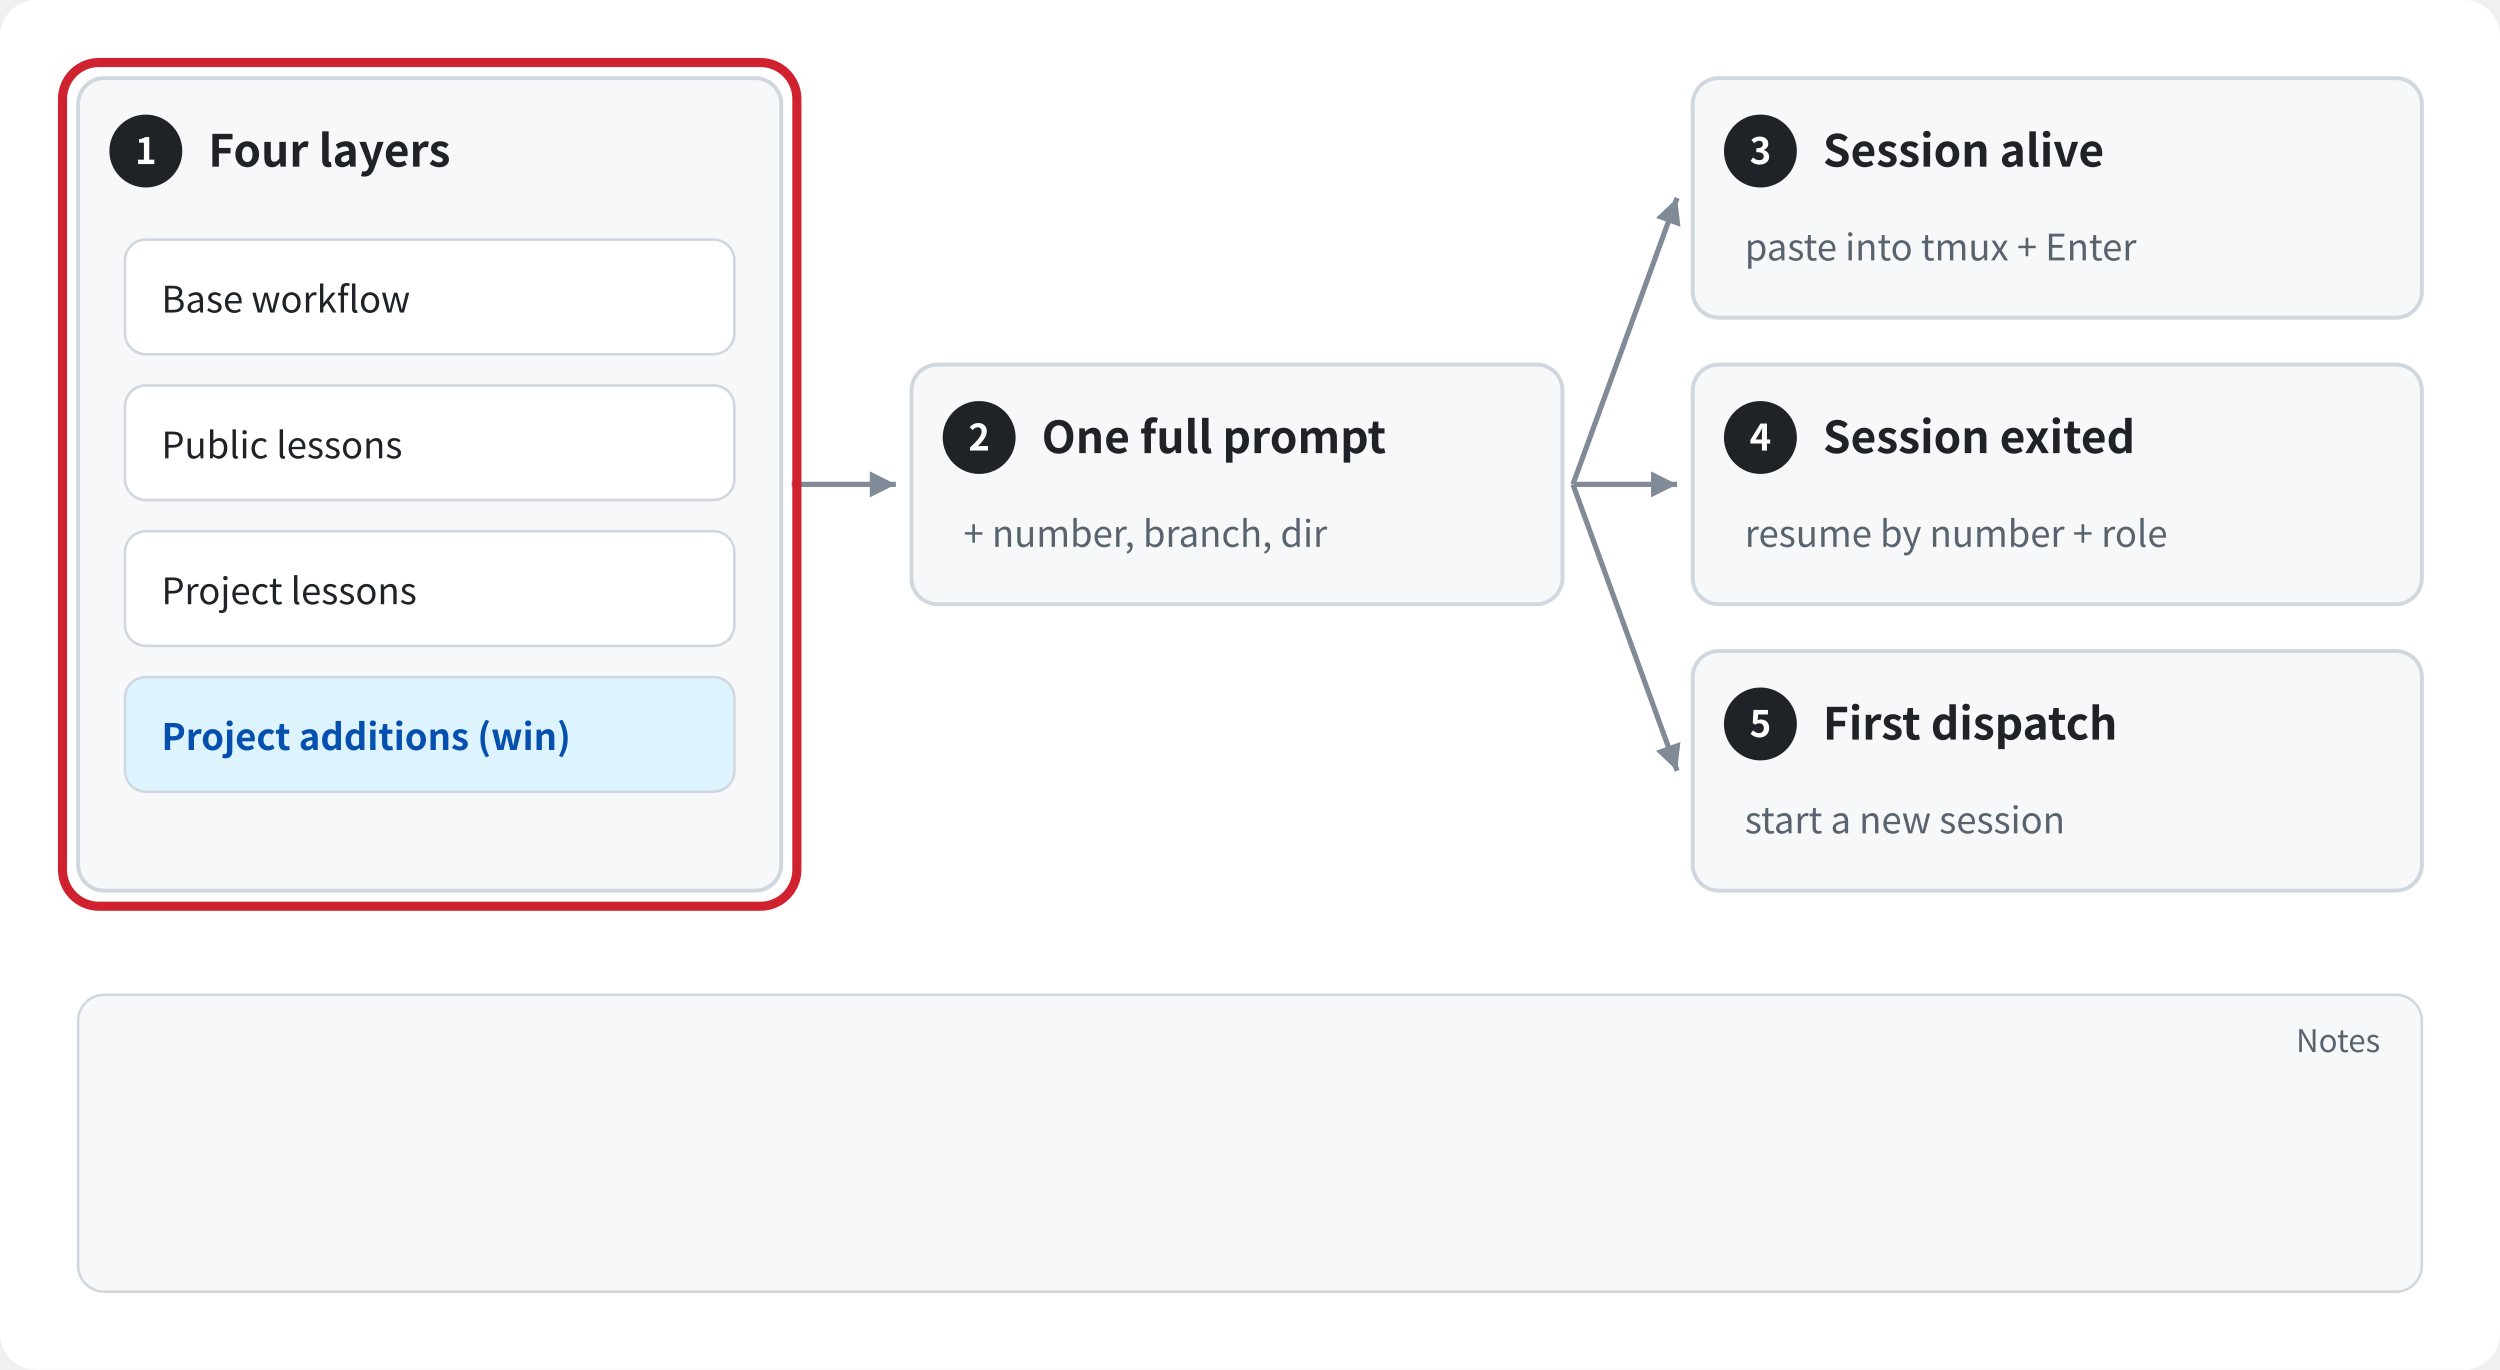
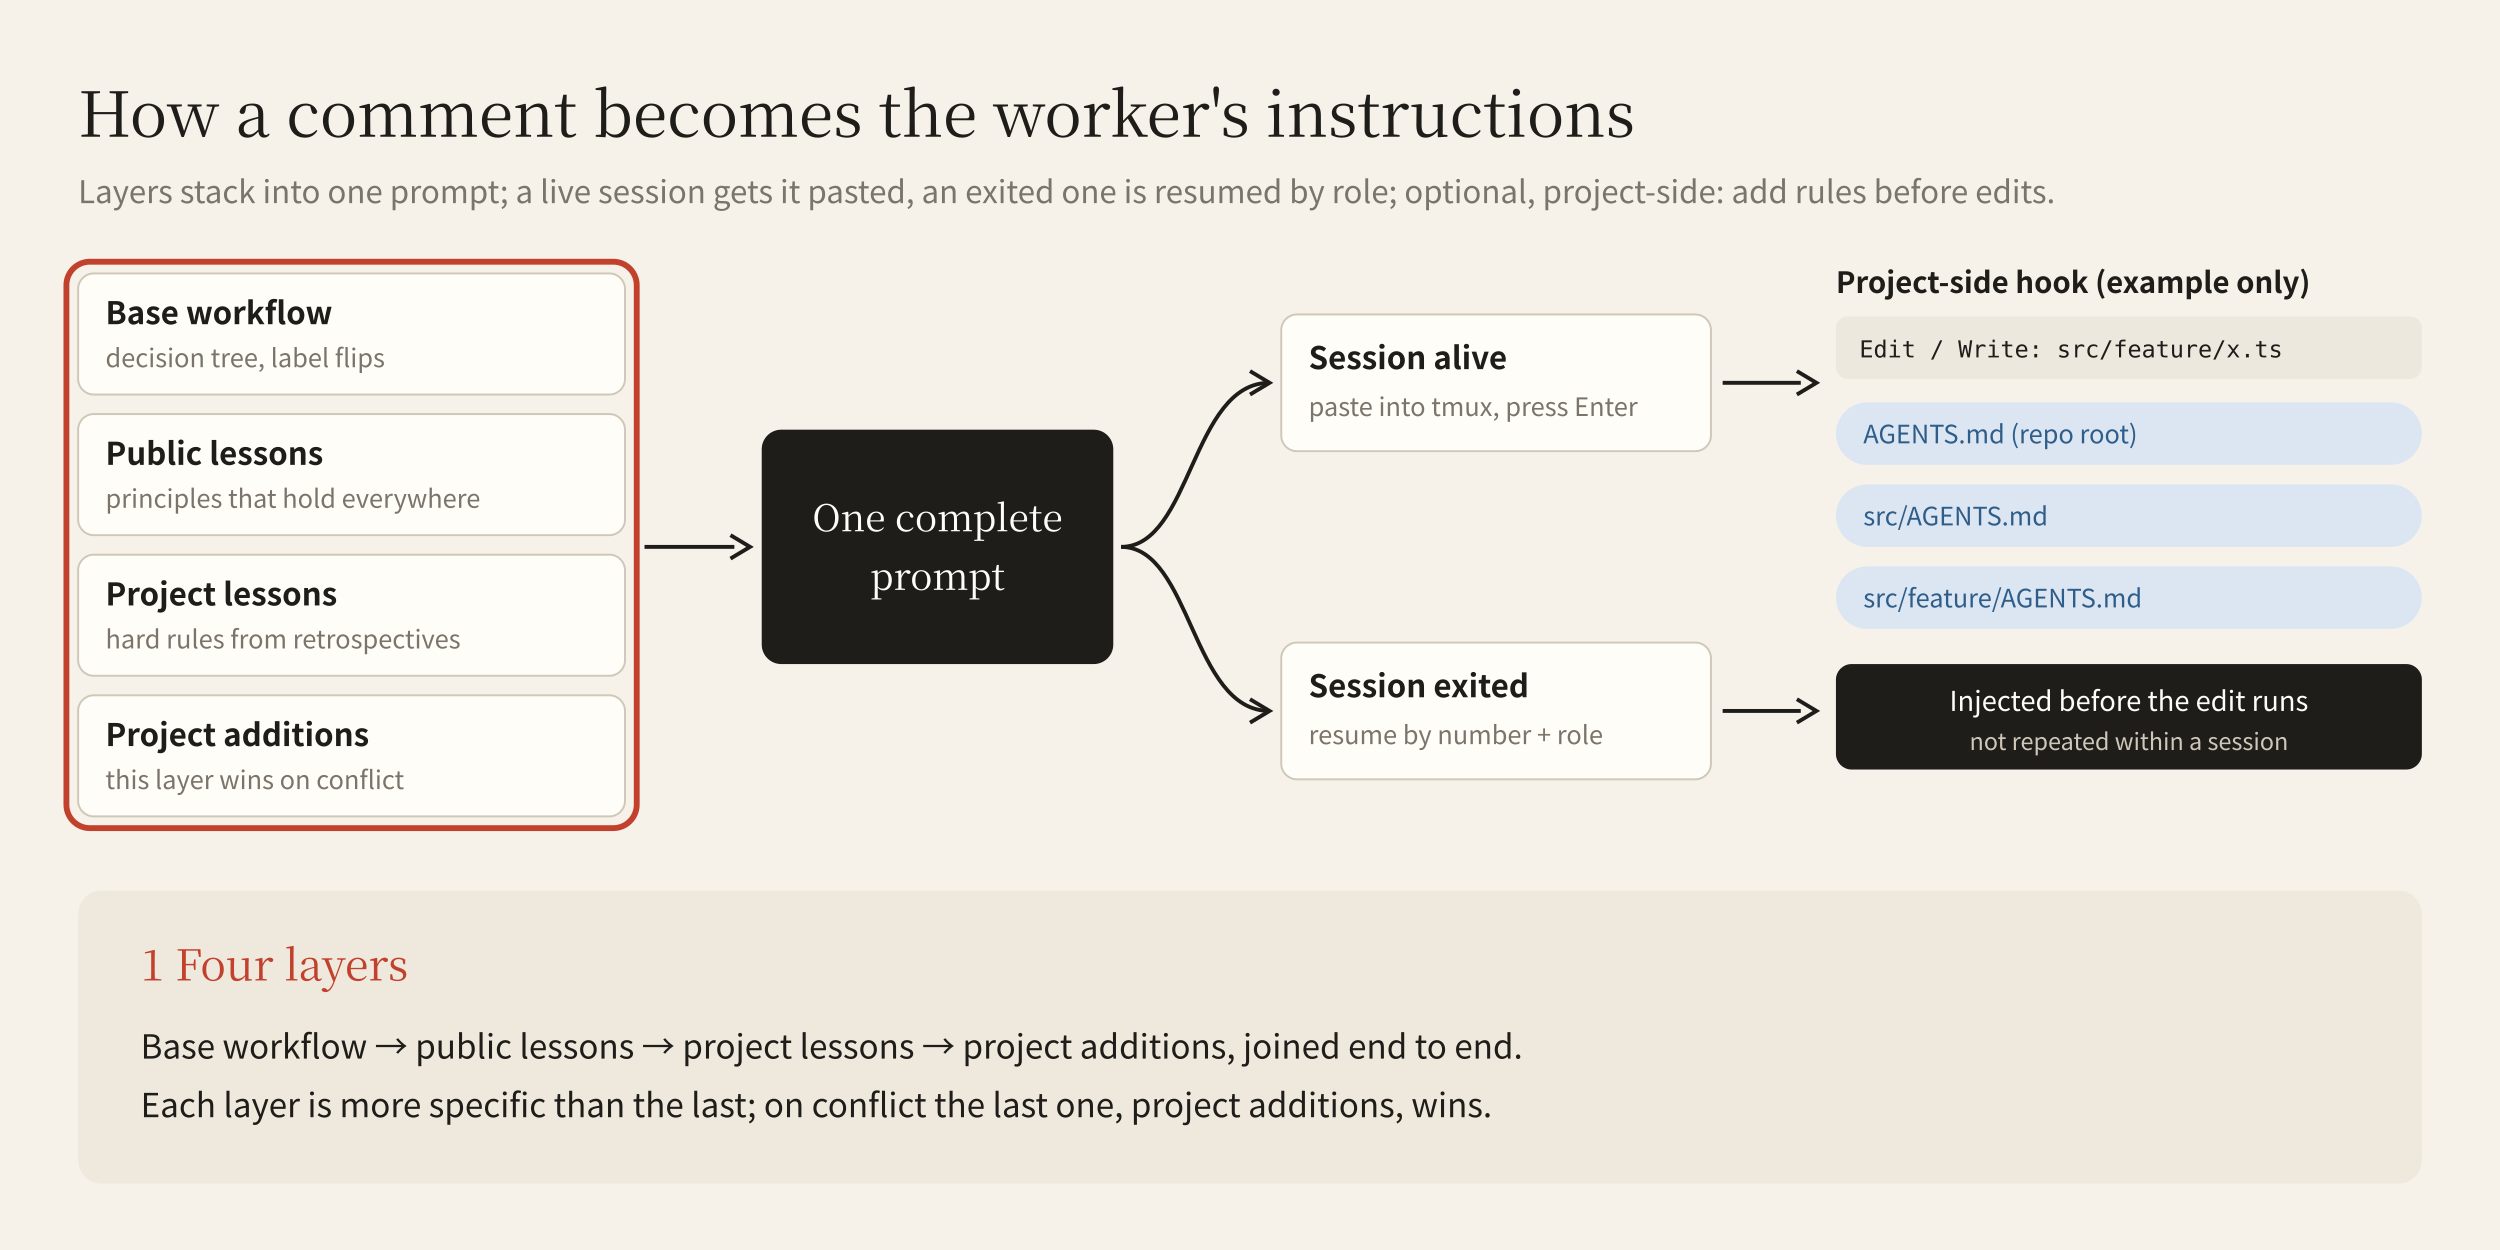
- <svg xmlns="http://www.w3.org/2000/svg" width="960" height="526" viewBox="0 0 960 526" role="img">
-   <style>text{font-family:-apple-system, BlinkMacSystemFont, "Segoe UI", "PingFang SC", "Hiragino Sans GB", "Noto Sans CJK SC", "Microsoft YaHei", Helvetica, Arial, sans-serif} text.m{font-family:ui-monospace, SFMono-Regular, Menlo, Consolas, monospace}</style>
-   <rect x="0" y="0" width="960" height="526" rx="14" fill="#ffffff" />
-   <line x1="304" y1="186.0" x2="344" y2="186.0" stroke="#818b98" stroke-width="2" />
-   <polygon points="344,186 334.0,191.0 334.0,181.0" fill="#818b98" />
-   <line x1="604" y1="186.0" x2="644" y2="76.0" stroke="#818b98" stroke-width="2" />
-   <polygon points="644,76 645.3,87.1 635.9,83.7" fill="#818b98" />
-   <line x1="604" y1="186.0" x2="644" y2="186.0" stroke="#818b98" stroke-width="2" />
-   <polygon points="644,186 634.0,191.0 634.0,181.0" fill="#818b98" />
-   <line x1="604" y1="186.0" x2="644" y2="296.0" stroke="#818b98" stroke-width="2" />
-   <polygon points="644,296 635.9,288.3 645.3,284.9" fill="#818b98" />
-   <g class="card">
-     <rect x="30" y="30" width="270" height="312" rx="10" fill="#f6f8fa" stroke="#d0d7de" stroke-width="1.5" />
-     <circle cx="56" cy="58" r="14" fill="#1f2328" />
-     <text x="56" y="63" font-size="14" font-weight="bold" fill="#ffffff" text-anchor="middle">1</text>
-     <text x="80" y="64" font-size="17" font-weight="bold" fill="#1f2328" text-anchor="start">Four layers</text>
-     <rect x="48" y="92" width="234" height="44" rx="8" fill="#ffffff" stroke="#d0d7de" stroke-width="1" />
-     <text x="62" y="120" font-size="14" font-weight="normal" fill="#1f2328" text-anchor="start">Base workflow</text>
-     <rect x="48" y="148" width="234" height="44" rx="8" fill="#ffffff" stroke="#d0d7de" stroke-width="1" />
-     <text x="62" y="176" font-size="14" font-weight="normal" fill="#1f2328" text-anchor="start">Public lessons</text>
-     <rect x="48" y="204" width="234" height="44" rx="8" fill="#ffffff" stroke="#d0d7de" stroke-width="1" />
-     <text x="62" y="232" font-size="14" font-weight="normal" fill="#1f2328" text-anchor="start">Project lessons</text>
-     <rect x="48" y="260" width="234" height="44" rx="8" fill="#ddf4ff" stroke="#d0d7de" stroke-width="1" />
-     <text x="62" y="288" font-size="14" font-weight="bold" fill="#0550ae" text-anchor="start">Project additions (win)</text>
+ <svg xmlns="http://www.w3.org/2000/svg" viewBox="0 0 1280 640" width="1280" height="640" role="img">
+   <rect width="1280" height="640" fill="#F6F2EA" />
+   <text x="40" y="70" font-family="Georgia, 'Noto Serif CJK SC', 'Songti SC', serif" font-size="32" font-weight="400" fill="#1F1D1A" text-anchor="start">How a comment becomes the worker's instructions</text>
+   <text x="40" y="104" font-family="system-ui, 'PingFang SC', 'Noto Sans CJK SC', sans-serif" font-size="16" font-weight="400" fill="#7A746A" text-anchor="start">Layers stack into one prompt; a live session gets it pasted, an exited one is resumed by role; optional, project-side: add rules before edits.</text>
+   <g class="card s1" transform="translate(40 140)">
+     <rect width="280" height="62" rx="8" fill="#FFFDF8" stroke="#CFC7B8" />
+     <text x="14" y="26" font-family="system-ui, 'PingFang SC', 'Noto Sans CJK SC', sans-serif" font-size="16" font-weight="600" fill="#1F1D1A" text-anchor="start">Base workflow</text>
+     <text x="14" y="48" font-family="system-ui, 'PingFang SC', 'Noto Sans CJK SC', sans-serif" font-size="13" font-weight="400" fill="#7A746A" text-anchor="start">decision tree, label flips</text>
  </g>
-   <g class="card">
-     <rect x="350" y="140" width="250" height="92" rx="10" fill="#f6f8fa" stroke="#d0d7de" stroke-width="1.5" />
-     <circle cx="376" cy="168" r="14" fill="#1f2328" />
-     <text x="376" y="173" font-size="14" font-weight="bold" fill="#ffffff" text-anchor="middle">2</text>
-     <text x="400" y="174" font-size="17" font-weight="bold" fill="#1f2328" text-anchor="start">One full prompt</text>
-     <text x="370" y="210" font-size="14" font-weight="normal" fill="#59636e" text-anchor="start">+ number, branch, dir</text>
+   <g class="card s1" transform="translate(40 212)">
+     <rect width="280" height="62" rx="8" fill="#FFFDF8" stroke="#CFC7B8" />
+     <text x="14" y="26" font-family="system-ui, 'PingFang SC', 'Noto Sans CJK SC', sans-serif" font-size="16" font-weight="600" fill="#1F1D1A" text-anchor="start">Public lessons</text>
+     <text x="14" y="48" font-family="system-ui, 'PingFang SC', 'Noto Sans CJK SC', sans-serif" font-size="13" font-weight="400" fill="#7A746A" text-anchor="start">principles that hold everywhere</text>
  </g>
-   <g class="card">
-     <rect x="650" y="30" width="280" height="92" rx="10" fill="#f6f8fa" stroke="#d0d7de" stroke-width="1.5" />
-     <circle cx="676" cy="58" r="14" fill="#1f2328" />
-     <text x="676" y="63" font-size="14" font-weight="bold" fill="#ffffff" text-anchor="middle">3</text>
-     <text x="700" y="64" font-size="17" font-weight="bold" fill="#1f2328" text-anchor="start">Session alive</text>
-     <text x="670" y="100" font-size="14" font-weight="normal" fill="#59636e" text-anchor="start">paste into tmux + Enter</text>
+   <g class="card s1" transform="translate(40 284)">
+     <rect width="280" height="62" rx="8" fill="#FFFDF8" stroke="#CFC7B8" />
+     <text x="14" y="26" font-family="system-ui, 'PingFang SC', 'Noto Sans CJK SC', sans-serif" font-size="16" font-weight="600" fill="#1F1D1A" text-anchor="start">Project lessons</text>
+     <text x="14" y="48" font-family="system-ui, 'PingFang SC', 'Noto Sans CJK SC', sans-serif" font-size="13" font-weight="400" fill="#7A746A" text-anchor="start">hard rules from retrospectives</text>
  </g>
-   <g class="card">
-     <rect x="650" y="140" width="280" height="92" rx="10" fill="#f6f8fa" stroke="#d0d7de" stroke-width="1.5" />
-     <circle cx="676" cy="168" r="14" fill="#1f2328" />
-     <text x="676" y="173" font-size="14" font-weight="bold" fill="#ffffff" text-anchor="middle">4</text>
-     <text x="700" y="174" font-size="17" font-weight="bold" fill="#1f2328" text-anchor="start">Session exited</text>
-     <text x="670" y="210" font-size="14" font-weight="normal" fill="#59636e" text-anchor="start">resume by number + role</text>
+   <g class="card s1" transform="translate(40 356)">
+     <rect width="280" height="62" rx="8" fill="#FFFDF8" stroke="#CFC7B8" />
+     <text x="14" y="26" font-family="system-ui, 'PingFang SC', 'Noto Sans CJK SC', sans-serif" font-size="16" font-weight="600" fill="#1F1D1A" text-anchor="start">Project additions</text>
+     <text x="14" y="48" font-family="system-ui, 'PingFang SC', 'Noto Sans CJK SC', sans-serif" font-size="13" font-weight="400" fill="#7A746A" text-anchor="start">this layer wins on conflict</text>
  </g>
-   <g class="card">
-     <rect x="650" y="250" width="280" height="92" rx="10" fill="#f6f8fa" stroke="#d0d7de" stroke-width="1.5" />
-     <circle cx="676" cy="278" r="14" fill="#1f2328" />
-     <text x="676" y="283" font-size="14" font-weight="bold" fill="#ffffff" text-anchor="middle">5</text>
-     <text x="700" y="284" font-size="17" font-weight="bold" fill="#1f2328" text-anchor="start">First dispatch</text>
-     <text x="670" y="320" font-size="14" font-weight="normal" fill="#59636e" text-anchor="start">start a new session</text>
+   <line x1="330" y1="280" x2="376" y2="280" stroke="#1F1D1A" stroke-width="2" />
+   <path d="M374,286 L384,280 L374,274" fill="none" stroke="#1F1D1A" stroke-width="2" />
+   <g class="card s2" transform="translate(390 220)">
+     <rect width="180" height="120" rx="10" fill="#1F1D1A" />
+     <text x="90" y="52" font-family="Georgia, 'Noto Serif CJK SC', 'Songti SC', serif" font-size="19" font-weight="400" fill="#FFFDF8" text-anchor="middle">One complete</text>
+     <text x="90" y="82" font-family="Georgia, 'Noto Serif CJK SC', 'Songti SC', serif" font-size="19" font-weight="400" fill="#FFFDF8" text-anchor="middle">prompt</text>
  </g>
-   <rect x="30" y="382" width="900" height="114" rx="10" fill="#f6f8fa" stroke="#d0d7de" stroke-width="1" />
-   <text x="914" y="404" font-size="12" font-weight="normal" fill="#59636e" text-anchor="end">Notes</text>
-   <g class="cap" opacity="0">
-     <animate attributeName="opacity" dur="17.5s" repeatCount="indefinite" calcMode="discrete" keyTimes="0;0.014;0.186" values="0;1;0" />
-     <text x="54" y="416" font-size="16" font-weight="bold" fill="#1f2328" text-anchor="start">1. Four layers</text>
-     <text x="54" y="442" font-size="15" font-weight="normal" fill="#1f2328" text-anchor="start">Stacked in order: the base workflow and public lessons shipped with cavil-loop,</text>
-     <text x="54" y="466" font-size="15" font-weight="normal" fill="#1f2328" text-anchor="start">then the project's own lessons and additions. The last layer wins on conflict.</text>
+   <path d="M574,280 C610,280 610,196 650,196" fill="none" stroke="#1F1D1A" stroke-width="2" />
+   <path d="M640,190 L650,196 L640,202" fill="none" stroke="#1F1D1A" stroke-width="2" />
+   <path d="M574,280 C610,280 610,364 650,364" fill="none" stroke="#1F1D1A" stroke-width="2" />
+   <path d="M640,358 L650,364 L640,370" fill="none" stroke="#1F1D1A" stroke-width="2" />
+   <g class="card s3" transform="translate(656 161)">
+     <rect width="220" height="70" rx="8" fill="#FFFDF8" stroke="#CFC7B8" />
+     <text x="14" y="28" font-family="system-ui, 'PingFang SC', 'Noto Sans CJK SC', sans-serif" font-size="16" font-weight="600" fill="#1F1D1A" text-anchor="start">Session alive</text>
+     <text x="14" y="52" font-family="system-ui, 'PingFang SC', 'Noto Sans CJK SC', sans-serif" font-size="13" font-weight="400" fill="#7A746A" text-anchor="start">paste into tmux, press Enter</text>
  </g>
-   <g class="cap" opacity="0">
-     <animate attributeName="opacity" dur="17.5s" repeatCount="indefinite" calcMode="discrete" keyTimes="0;0.214;0.386" values="0;1;0" />
-     <text x="54" y="416" font-size="16" font-weight="bold" fill="#1f2328" text-anchor="start">2. One full prompt</text>
-     <text x="54" y="442" font-size="15" font-weight="normal" fill="#1f2328" text-anchor="start">Joined into one prompt, then filled in with issue number, branch, worktree.</text>
-     <text x="54" y="466" font-size="15" font-weight="normal" fill="#1f2328" text-anchor="start">Comment text is not pasted in: the worker reads it from GitHub, as data only.</text>
+   <line x1="882" y1="196" x2="922" y2="196" stroke="#1F1D1A" stroke-width="2" />
+   <path d="M920,202 L930,196 L920,190" fill="none" stroke="#1F1D1A" stroke-width="2" />
+   <g class="card s4" transform="translate(656 329)">
+     <rect width="220" height="70" rx="8" fill="#FFFDF8" stroke="#CFC7B8" />
+     <text x="14" y="28" font-family="system-ui, 'PingFang SC', 'Noto Sans CJK SC', sans-serif" font-size="16" font-weight="600" fill="#1F1D1A" text-anchor="start">Session exited</text>
+     <text x="14" y="52" font-family="system-ui, 'PingFang SC', 'Noto Sans CJK SC', sans-serif" font-size="13" font-weight="400" fill="#7A746A" text-anchor="start">resume by number + role</text>
  </g>
-   <g class="cap" opacity="0">
-     <animate attributeName="opacity" dur="17.5s" repeatCount="indefinite" calcMode="discrete" keyTimes="0;0.414;0.586" values="0;1;0" />
-     <text x="54" y="416" font-size="16" font-weight="bold" fill="#1f2328" text-anchor="start">3. Session alive</text>
-     <text x="54" y="442" font-size="15" font-weight="normal" fill="#1f2328" text-anchor="start">The worker's tmux session is still up: paste the prompt and press Enter,</text>
-     <text x="54" y="466" font-size="15" font-weight="normal" fill="#1f2328" text-anchor="start">keeping the context. A review dispatch never lands in the coding session.</text>
+   <line x1="882" y1="364" x2="922" y2="364" stroke="#1F1D1A" stroke-width="2" />
+   <path d="M920,370 L930,364 L920,358" fill="none" stroke="#1F1D1A" stroke-width="2" />
+   <text x="940" y="150" font-family="system-ui, 'PingFang SC', 'Noto Sans CJK SC', sans-serif" font-size="15" font-weight="600" fill="#1F1D1A" text-anchor="start">Project-side hook (example only)</text>
+   <g class="card s5" transform="translate(940 162)">
+     <rect width="300" height="32" rx="6" fill="#EDE8DE" />
+     <text x="12" y="21" font-family="ui-monospace, Menlo, monospace" font-size="12" font-weight="400" fill="#1F1D1A" text-anchor="start">Edit / Write: src/feature/x.ts</text>
  </g>
-   <g class="cap" opacity="0">
-     <animate attributeName="opacity" dur="17.5s" repeatCount="indefinite" calcMode="discrete" keyTimes="0;0.614;0.786" values="0;1;0" />
-     <text x="54" y="416" font-size="16" font-weight="bold" fill="#1f2328" text-anchor="start">4. Session exited</text>
-     <text x="54" y="442" font-size="15" font-weight="normal" fill="#1f2328" text-anchor="start">The session is gone but recorded: resume that conversation by</text>
-     <text x="54" y="466" font-size="15" font-weight="normal" fill="#1f2328" text-anchor="start">issue number + role. Coding and review each resume their own.</text>
+   <g class="card s5" transform="translate(940 206)">
+     <rect width="300" height="32" rx="16" fill="#DCE6F2" />
+     <text x="14" y="21" font-family="system-ui, 'PingFang SC', 'Noto Sans CJK SC', sans-serif" font-size="13" font-weight="400" fill="#2F5D8A" text-anchor="start">AGENTS.md (repo root)</text>
  </g>
-   <g class="cap" opacity="0">
-     <animate attributeName="opacity" dur="17.5s" repeatCount="indefinite" calcMode="discrete" keyTimes="0;0.814;0.986" values="0;1;0" />
-     <text x="54" y="416" font-size="16" font-weight="bold" fill="#1f2328" text-anchor="start">5. First dispatch</text>
-     <text x="54" y="442" font-size="15" font-weight="normal" fill="#1f2328" text-anchor="start">Nothing to resume (or the resume dies at once): start a new session</text>
-     <text x="54" y="466" font-size="15" font-weight="normal" fill="#1f2328" text-anchor="start">with the prompt passed in as its launch argument.</text>
+   <g class="card s5" transform="translate(940 248)">
+     <rect width="300" height="32" rx="16" fill="#DCE6F2" />
+     <text x="14" y="21" font-family="system-ui, 'PingFang SC', 'Noto Sans CJK SC', sans-serif" font-size="13" font-weight="400" fill="#2F5D8A" text-anchor="start">src/AGENTS.md</text>
  </g>
-   <rect class="focus" x="24" y="24" width="282" height="324" rx="14" fill="none" stroke="#cf222e" stroke-width="3.5">
-     <animate attributeName="x" dur="17.5s" repeatCount="indefinite" calcMode="discrete" keyTimes="0;0.2;0.4;0.6;0.8" values="24;344;644;644;644" />
-     <animate attributeName="y" dur="17.5s" repeatCount="indefinite" calcMode="discrete" keyTimes="0;0.2;0.4;0.6;0.8" values="24;134;24;134;244" />
-     <animate attributeName="width" dur="17.5s" repeatCount="indefinite" calcMode="discrete" keyTimes="0;0.2;0.4;0.6;0.8" values="282;262;292;292;292" />
-     <animate attributeName="height" dur="17.5s" repeatCount="indefinite" calcMode="discrete" keyTimes="0;0.2;0.4;0.6;0.8" values="324;104;104;104;104" />
+   <g class="card s5" transform="translate(940 290)">
+     <rect width="300" height="32" rx="16" fill="#DCE6F2" />
+     <text x="14" y="21" font-family="system-ui, 'PingFang SC', 'Noto Sans CJK SC', sans-serif" font-size="13" font-weight="400" fill="#2F5D8A" text-anchor="start">src/feature/AGENTS.md</text>
+   </g>
+   <g class="card s6" transform="translate(940 340)">
+     <rect width="300" height="54" rx="8" fill="#1F1D1A" />
+     <text x="150" y="24" font-family="system-ui, 'PingFang SC', 'Noto Sans CJK SC', sans-serif" font-size="14" font-weight="400" fill="#FFFDF8" text-anchor="middle">Injected before the edit runs</text>
+     <text x="150" y="44" font-family="system-ui, 'PingFang SC', 'Noto Sans CJK SC', sans-serif" font-size="12" font-weight="400" fill="#CFC7B8" text-anchor="middle">not repeated within a session</text>
+   </g>
+   <rect class="focus" x="34" y="134" width="292" height="290" rx="12" fill="none" stroke="#C2412D" stroke-width="3">
+     <animate attributeName="x" values="34;34;384;384;650;650;650;650;934;934;934;934;34" keyTimes="0;0.146;0.167;0.312;0.333;0.479;0.5;0.646;0.667;0.812;0.833;0.979;1" keySplines="0.42 0 0.58 1;0.42 0 0.58 1;0.42 0 0.58 1;0.42 0 0.58 1;0.42 0 0.58 1;0.42 0 0.58 1;0.42 0 0.58 1;0.42 0 0.58 1;0.42 0 0.58 1;0.42 0 0.58 1;0.42 0 0.58 1;0.42 0 0.58 1" dur="24s" begin="0s" repeatCount="indefinite" calcMode="spline" />
+     <animate attributeName="y" values="134;134;214;214;155;155;323;323;156;156;334;334;134" keyTimes="0;0.146;0.167;0.312;0.333;0.479;0.5;0.646;0.667;0.812;0.833;0.979;1" keySplines="0.42 0 0.58 1;0.42 0 0.58 1;0.42 0 0.58 1;0.42 0 0.58 1;0.42 0 0.58 1;0.42 0 0.58 1;0.42 0 0.58 1;0.42 0 0.58 1;0.42 0 0.58 1;0.42 0 0.58 1;0.42 0 0.58 1;0.42 0 0.58 1" dur="24s" begin="0s" repeatCount="indefinite" calcMode="spline" />
+     <animate attributeName="width" values="292;292;192;192;232;232;232;232;312;312;312;312;292" keyTimes="0;0.146;0.167;0.312;0.333;0.479;0.5;0.646;0.667;0.812;0.833;0.979;1" keySplines="0.42 0 0.58 1;0.42 0 0.58 1;0.42 0 0.58 1;0.42 0 0.58 1;0.42 0 0.58 1;0.42 0 0.58 1;0.42 0 0.58 1;0.42 0 0.58 1;0.42 0 0.58 1;0.42 0 0.58 1;0.42 0 0.58 1;0.42 0 0.58 1" dur="24s" begin="0s" repeatCount="indefinite" calcMode="spline" />
+     <animate attributeName="height" values="290;290;132;132;82;82;82;82;170;170;66;66;290" keyTimes="0;0.146;0.167;0.312;0.333;0.479;0.5;0.646;0.667;0.812;0.833;0.979;1" keySplines="0.42 0 0.58 1;0.42 0 0.58 1;0.42 0 0.58 1;0.42 0 0.58 1;0.42 0 0.58 1;0.42 0 0.58 1;0.42 0 0.58 1;0.42 0 0.58 1;0.42 0 0.58 1;0.42 0 0.58 1;0.42 0 0.58 1;0.42 0 0.58 1" dur="24s" begin="0s" repeatCount="indefinite" calcMode="spline" />
  </rect>
+   <rect x="40" y="456" width="1200" height="150" rx="12" fill="#EFE9DD" />
+   <g class="cap" transform="translate(72 502)" opacity="1">
+     <animate attributeName="opacity" values="1;1;0;0" keyTimes="0;0.146;0.156;1" keySplines="0.42 0 0.58 1;0.42 0 0.58 1;0.42 0 0.58 1" dur="24s" begin="0s" repeatCount="indefinite" calcMode="spline" />
+     <text x="0" y="0" font-family="Georgia, 'Noto Serif CJK SC', 'Songti SC', serif" font-size="22" font-weight="400" fill="#C2412D" text-anchor="start">1  Four layers</text>
+     <text x="0" y="40" font-family="system-ui, 'PingFang SC', 'Noto Sans CJK SC', sans-serif" font-size="17" font-weight="400" fill="#1F1D1A" text-anchor="start">Base workflow → public lessons → project lessons → project additions, joined end to end.</text>
+     <text x="0" y="70" font-family="system-ui, 'PingFang SC', 'Noto Sans CJK SC', sans-serif" font-size="17" font-weight="400" fill="#1F1D1A" text-anchor="start">Each layer is more specific than the last; on conflict the last one, project additions, wins.</text>
+   </g>
+   <g class="cap" transform="translate(72 502)" opacity="0">
+     <animate attributeName="opacity" values="0;0;1;1;0;0" keyTimes="0;0.167;0.177;0.312;0.323;1" keySplines="0.42 0 0.58 1;0.42 0 0.58 1;0.42 0 0.58 1;0.42 0 0.58 1;0.42 0 0.58 1" dur="24s" begin="0s" repeatCount="indefinite" calcMode="spline" />
+     <text x="0" y="0" font-family="Georgia, 'Noto Serif CJK SC', 'Songti SC', serif" font-size="22" font-weight="400" fill="#C2412D" text-anchor="start">2  One complete prompt</text>
+     <text x="0" y="40" font-family="system-ui, 'PingFang SC', 'Noto Sans CJK SC', sans-serif" font-size="17" font-weight="400" fill="#1F1D1A" text-anchor="start">Fill in this issue / PR's number, branch and working directory,</text>
+     <text x="0" y="70" font-family="system-ui, 'PingFang SC', 'Noto Sans CJK SC', sans-serif" font-size="17" font-weight="400" fill="#1F1D1A" text-anchor="start">and that is everything the worker gets this round. Comment text is data, never instructions.</text>
+   </g>
+   <g class="cap" transform="translate(72 502)" opacity="0">
+     <animate attributeName="opacity" values="0;0;1;1;0;0" keyTimes="0;0.333;0.344;0.479;0.49;1" keySplines="0.42 0 0.58 1;0.42 0 0.58 1;0.42 0 0.58 1;0.42 0 0.58 1;0.42 0 0.58 1" dur="24s" begin="0s" repeatCount="indefinite" calcMode="spline" />
+     <text x="0" y="0" font-family="Georgia, 'Noto Serif CJK SC', 'Songti SC', serif" font-size="22" font-weight="400" fill="#C2412D" text-anchor="start">3  Session alive: paste</text>
+     <text x="0" y="40" font-family="system-ui, 'PingFang SC', 'Noto Sans CJK SC', sans-serif" font-size="17" font-weight="400" fill="#1F1D1A" text-anchor="start">If this number's tmux session is still up, the whole prompt is pasted in and Enter submits it.</text>
+     <text x="0" y="70" font-family="system-ui, 'PingFang SC', 'Noto Sans CJK SC', sans-serif" font-size="17" font-weight="400" fill="#1F1D1A" text-anchor="start">The model keeps its conversation and remembers what it already did.</text>
+   </g>
+   <g class="cap" transform="translate(72 502)" opacity="0">
+     <animate attributeName="opacity" values="0;0;1;1;0;0" keyTimes="0;0.5;0.51;0.646;0.656;1" keySplines="0.42 0 0.58 1;0.42 0 0.58 1;0.42 0 0.58 1;0.42 0 0.58 1;0.42 0 0.58 1" dur="24s" begin="0s" repeatCount="indefinite" calcMode="spline" />
+     <text x="0" y="0" font-family="Georgia, 'Noto Serif CJK SC', 'Songti SC', serif" font-size="22" font-weight="400" fill="#C2412D" text-anchor="start">4  Session exited: resume by role</text>
+     <text x="0" y="40" font-family="system-ui, 'PingFang SC', 'Noto Sans CJK SC', sans-serif" font-size="17" font-weight="400" fill="#1F1D1A" text-anchor="start">The conversation recorded for number + role is resumed; only if there is none does a new one start.</text>
+     <text x="0" y="70" font-family="system-ui, 'PingFang SC', 'Noto Sans CJK SC', sans-serif" font-size="17" font-weight="400" fill="#1F1D1A" text-anchor="start">Coding and review keep separate records, so a review never resumes the coding conversation.</text>
+   </g>
+   <g class="cap" transform="translate(72 502)" opacity="0">
+     <animate attributeName="opacity" values="0;0;1;1;0;0" keyTimes="0;0.667;0.677;0.812;0.823;1" keySplines="0.42 0 0.58 1;0.42 0 0.58 1;0.42 0 0.58 1;0.42 0 0.58 1;0.42 0 0.58 1" dur="24s" begin="0s" repeatCount="indefinite" calcMode="spline" />
+     <text x="0" y="0" font-family="Georgia, 'Noto Serif CJK SC', 'Songti SC', serif" font-size="22" font-weight="400" fill="#C2412D" text-anchor="start">5  Project-side hook (example, not part of cavil-loop): find rule files</text>
+     <text x="0" y="40" font-family="system-ui, 'PingFang SC', 'Noto Sans CJK SC', sans-serif" font-size="17" font-weight="400" fill="#1F1D1A" text-anchor="start">Before the worker edits a file with Edit / Write, the hook walks up from that file's directory for AGENTS.md,</text>
+     <text x="0" y="70" font-family="system-ui, 'PingFang SC', 'Noto Sans CJK SC', sans-serif" font-size="17" font-weight="400" fill="#1F1D1A" text-anchor="start">picking only those not yet sent this session. Edits via Bash do not trigger it; nor does codex review.</text>
+   </g>
+   <g class="cap" transform="translate(72 502)" opacity="0">
+     <animate attributeName="opacity" values="0;0;1;1;0;0" keyTimes="0;0.833;0.844;0.979;0.99;1" keySplines="0.42 0 0.58 1;0.42 0 0.58 1;0.42 0 0.58 1;0.42 0 0.58 1;0.42 0 0.58 1" dur="24s" begin="0s" repeatCount="indefinite" calcMode="spline" />
+     <text x="0" y="0" font-family="Georgia, 'Noto Serif CJK SC', 'Songti SC', serif" font-size="22" font-weight="400" fill="#C2412D" text-anchor="start">6  Project-side hook (example): inject before the edit</text>
+     <text x="0" y="40" font-family="system-ui, 'PingFang SC', 'Noto Sans CJK SC', sans-serif" font-size="17" font-weight="400" fill="#1F1D1A" text-anchor="start">The rule files found reach the model before this edit runs, not a round later.</text>
+     <text x="0" y="70" font-family="system-ui, 'PingFang SC', 'Noto Sans CJK SC', sans-serif" font-size="17" font-weight="400" fill="#1F1D1A" text-anchor="start">Files already sent in this session are not repeated, so the context does not balloon.</text>
+   </g>
</svg>
